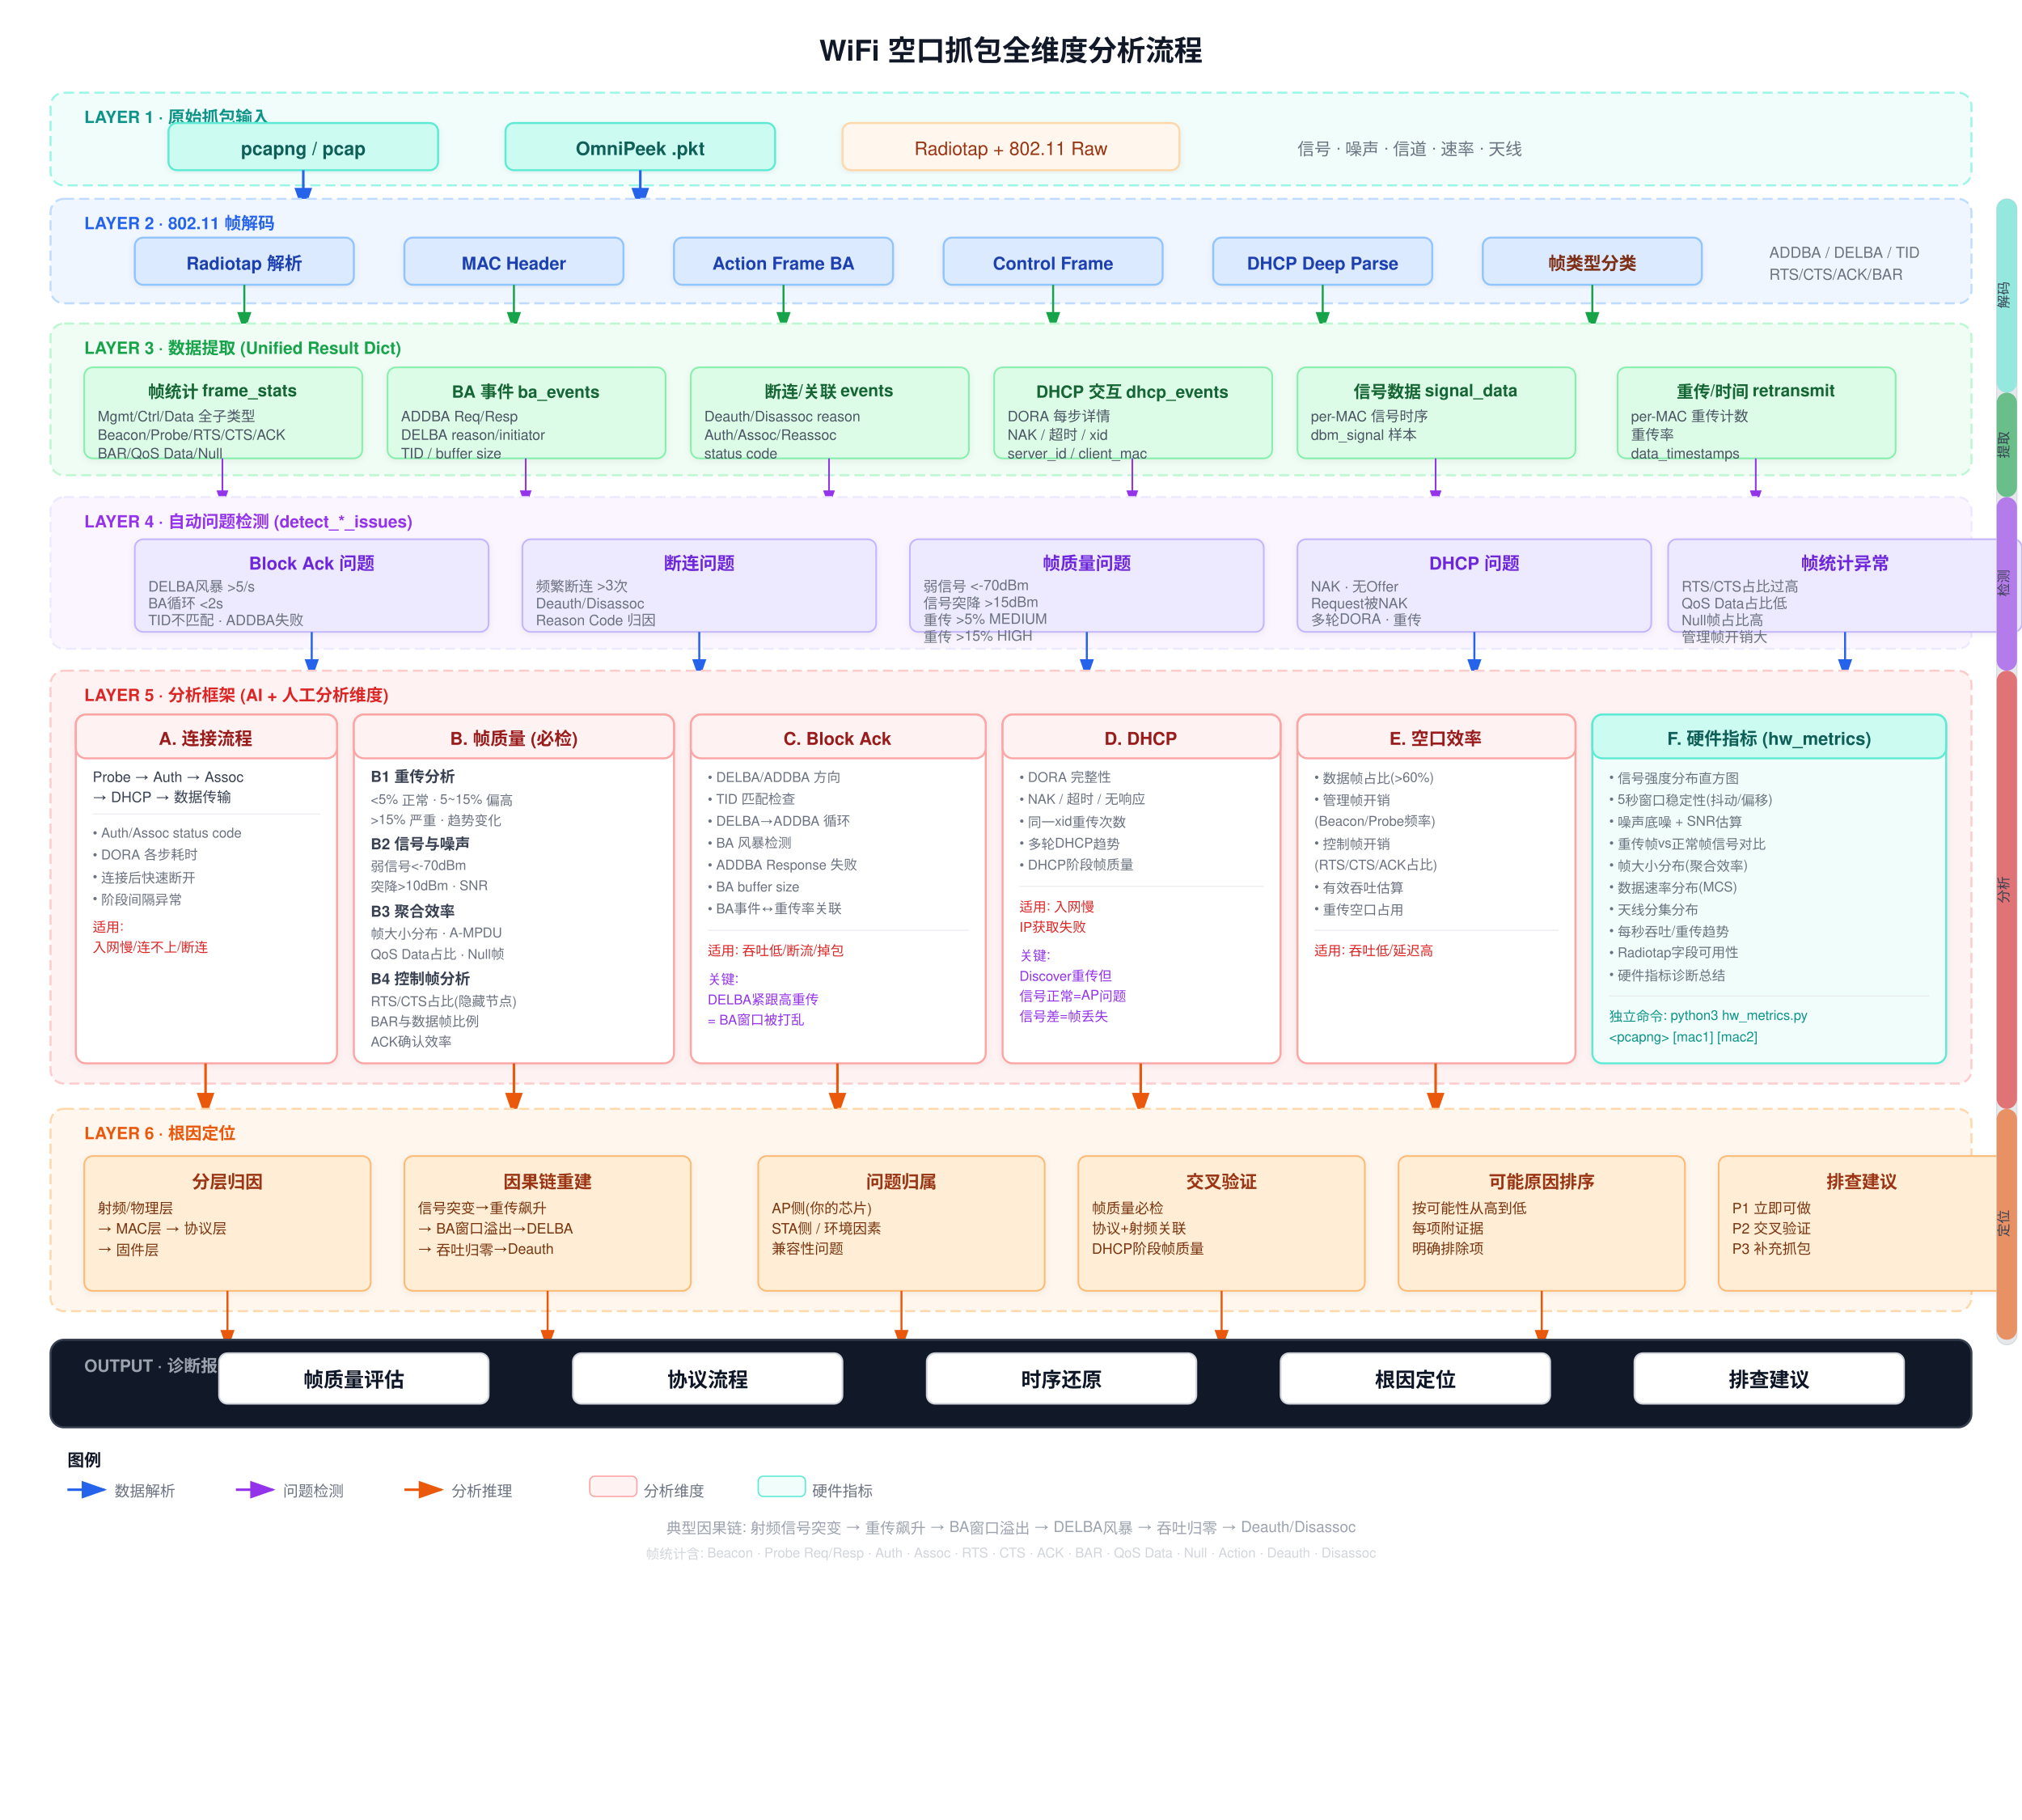
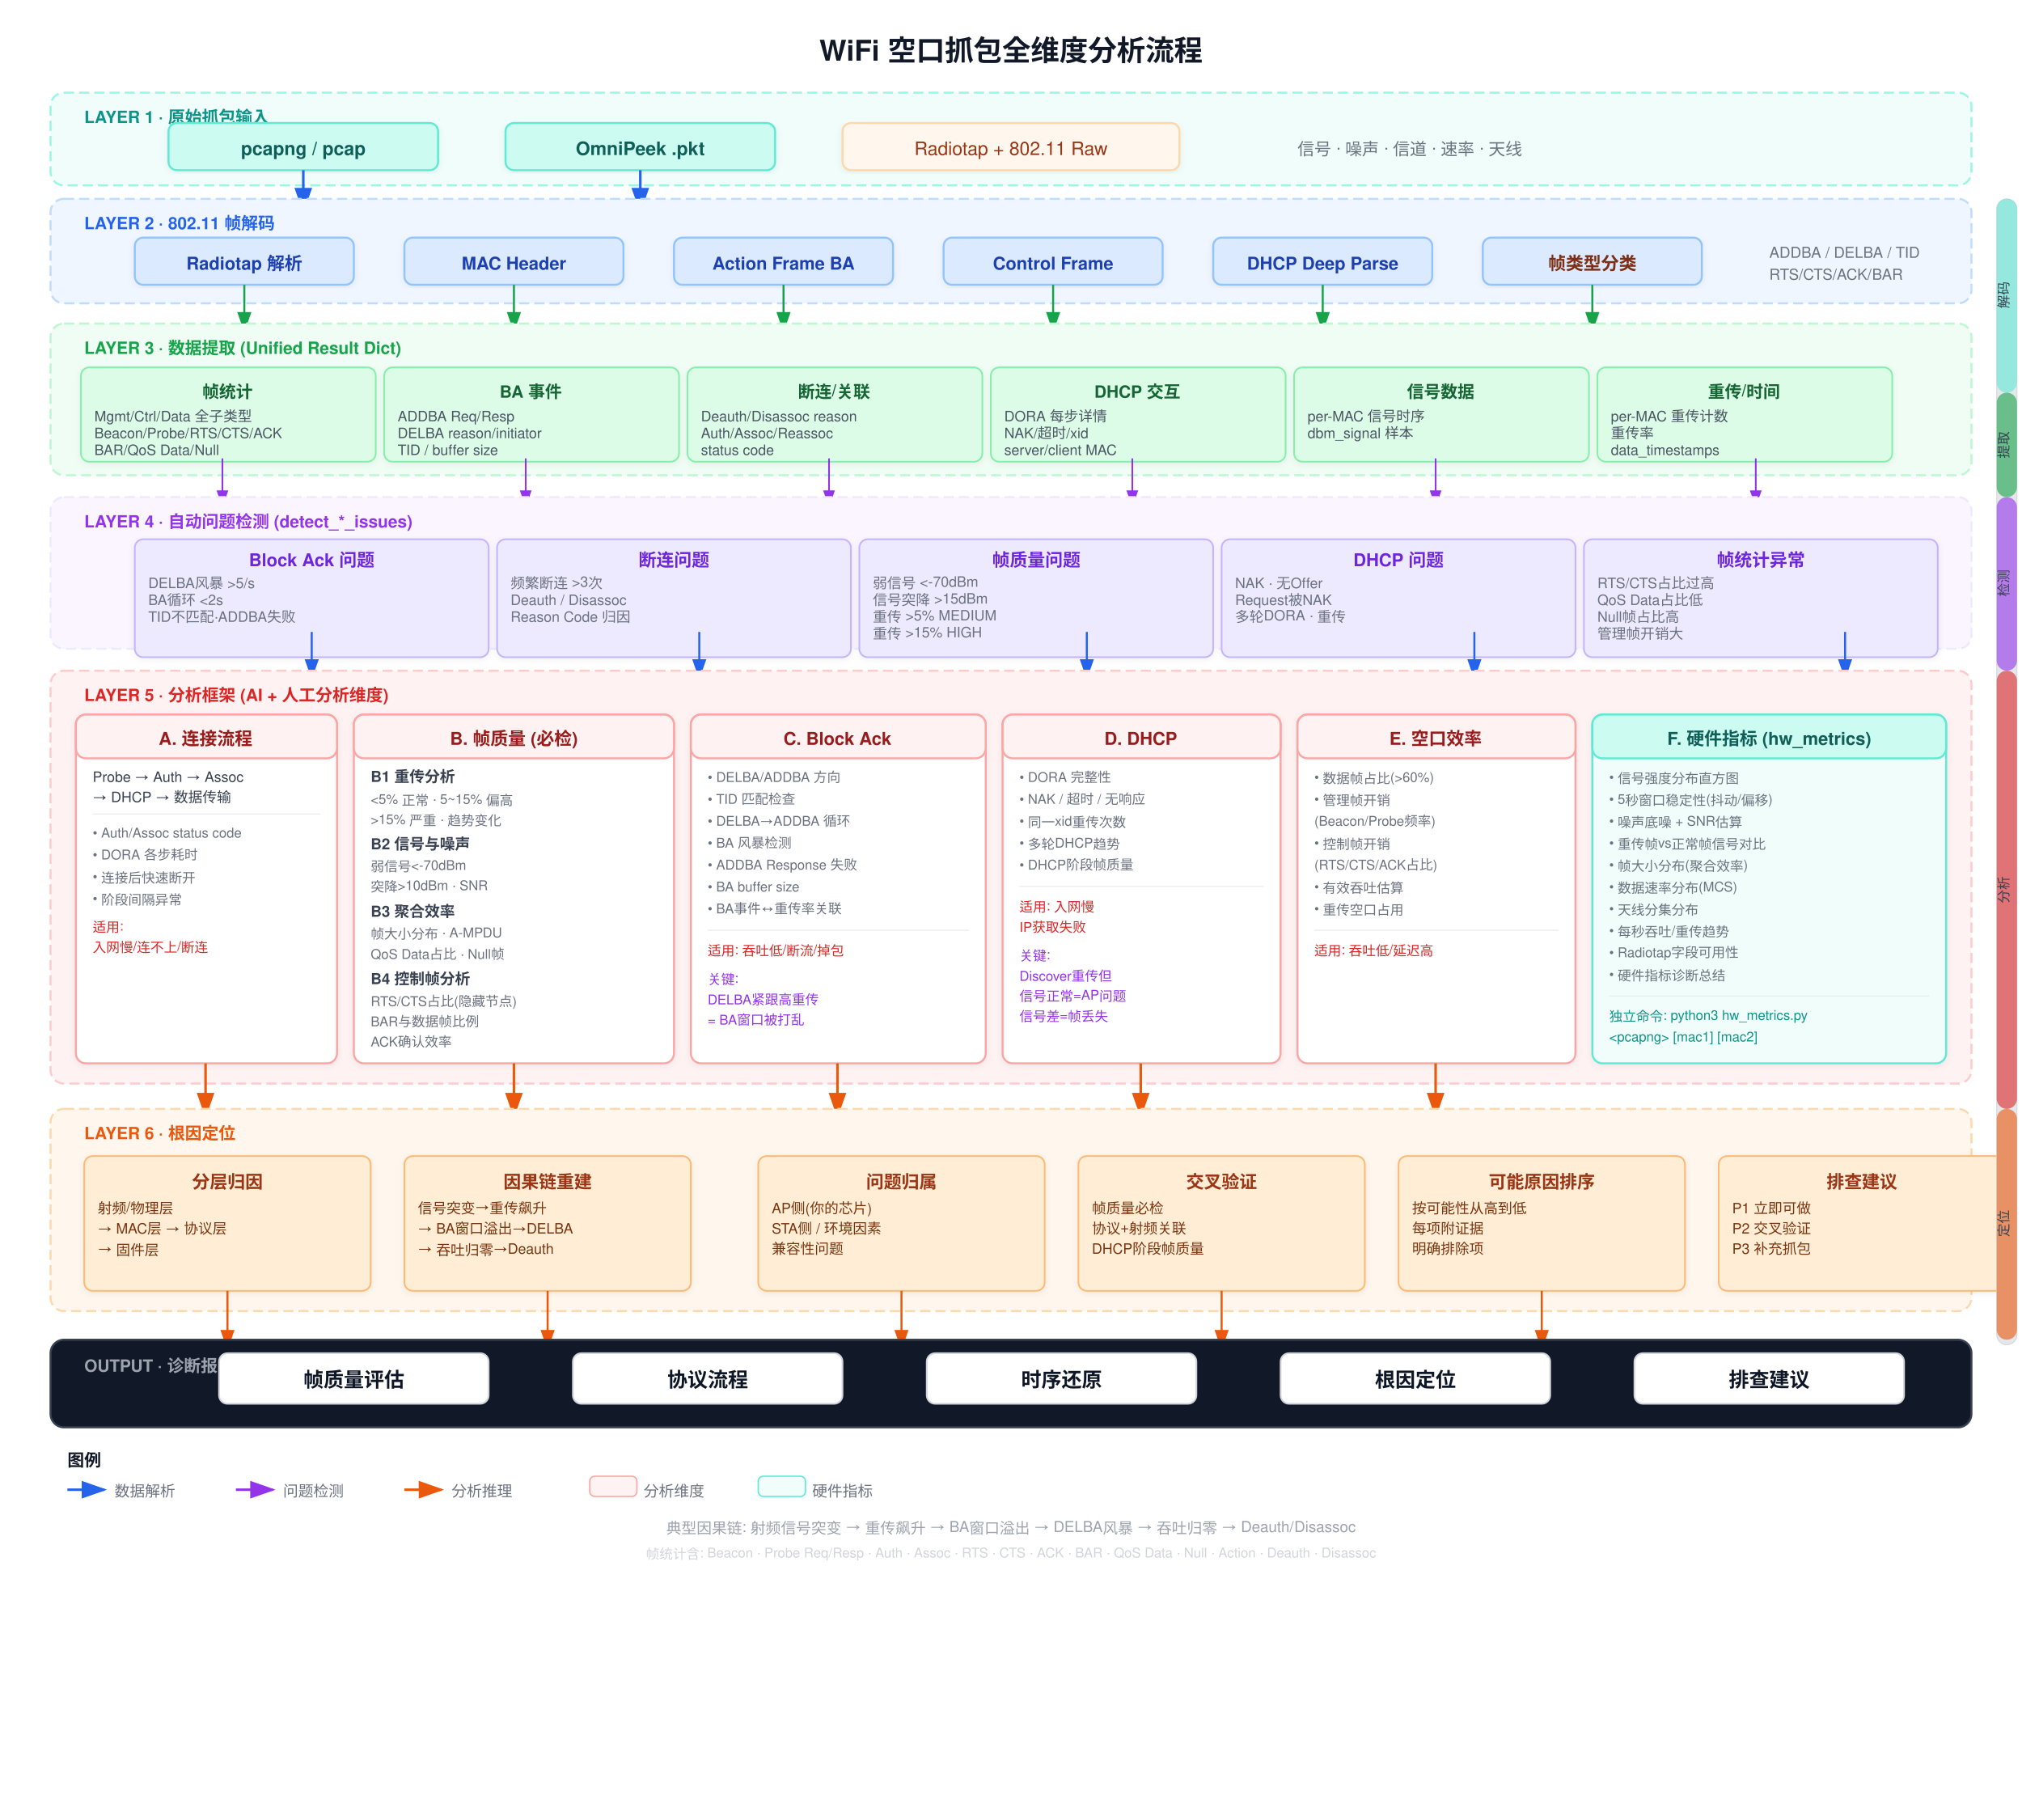
<svg xmlns="http://www.w3.org/2000/svg" viewBox="0 0 1200 1080" width="1200" height="1080">
  <style>
    text { font-family: "Helvetica Neue", Helvetica, Arial, "PingFang SC", "Microsoft YaHei", "Microsoft JhengHei", "SimHei", sans-serif; }
  </style>
  <defs>
    <marker id="ab" markerWidth="10" markerHeight="7" refX="9" refY="3.5" orient="auto">
      <polygon points="0 0, 10 3.5, 0 7" fill="#2563eb" />
    </marker>
    <marker id="ag" markerWidth="10" markerHeight="7" refX="9" refY="3.5" orient="auto">
      <polygon points="0 0, 10 3.5, 0 7" fill="#16a34a" />
    </marker>
    <marker id="ap" markerWidth="10" markerHeight="7" refX="9" refY="3.5" orient="auto">
      <polygon points="0 0, 10 3.5, 0 7" fill="#9333ea" />
    </marker>
    <marker id="ao" markerWidth="10" markerHeight="7" refX="9" refY="3.5" orient="auto">
      <polygon points="0 0, 10 3.5, 0 7" fill="#ea580c" />
    </marker>
    <marker id="ay" markerWidth="10" markerHeight="7" refX="9" refY="3.5" orient="auto">
      <polygon points="0 0, 10 3.5, 0 7" fill="#6b7280" />
    </marker>
    <filter id="sh" x="-4%" y="-4%" width="108%" height="112%">
      <feDropShadow dx="0" dy="1" stdDeviation="2" flood-color="#000" flood-opacity="0.06" />
    </filter>
  </defs>
  <rect width="1200" height="1080" fill="#ffffff" />
  <text x="600" y="36" text-anchor="middle" font-size="17" font-weight="600" fill="#111827">WiFi 空口抓包全维度分析流程</text>
  <rect x="30" y="55" width="1140" height="55" rx="8" fill="#f0fdfa" stroke="#99f6e4" stroke-width="1.2" stroke-dasharray="6,3" />
  <text x="50" y="73" font-size="10" fill="#0d9488" font-weight="600">LAYER 1 · 原始抓包输入</text>
  <g filter="url(#sh)">
    <rect x="100" y="73" width="160" height="28" rx="5" fill="#ccfbf1" stroke="#5eead4" stroke-width="1.2" />
    <text x="180" y="92" text-anchor="middle" font-size="11" font-weight="600" fill="#115e59">pcapng / pcap</text>
  </g>
  <g filter="url(#sh)">
    <rect x="300" y="73" width="160" height="28" rx="5" fill="#ccfbf1" stroke="#5eead4" stroke-width="1.2" />
    <text x="380" y="92" text-anchor="middle" font-size="11" font-weight="600" fill="#115e59">OmniPeek .pkt</text>
  </g>
  <g filter="url(#sh)">
    <rect x="500" y="73" width="200" height="28" rx="5" fill="#fff7ed" stroke="#fed7aa" stroke-width="1.2" />
    <text x="600" y="92" text-anchor="middle" font-size="11" fill="#9a3412">Radiotap + 802.11 Raw</text>
  </g>
  <text x="770" y="92" font-size="10" fill="#6b7280">信号 · 噪声 · 信道 · 速率 · 天线</text>
  <line x1="180" y1="101" x2="180" y2="125" stroke="#2563eb" stroke-width="1.5" marker-end="url(#ab)" />
  <line x1="380" y1="101" x2="380" y2="125" stroke="#2563eb" stroke-width="1.5" marker-end="url(#ab)" />
  <rect x="30" y="118" width="1140" height="62" rx="8" fill="#eff6ff" stroke="#bfdbfe" stroke-width="1.2" stroke-dasharray="6,3" />
  <text x="50" y="136" font-size="10" fill="#2563eb" font-weight="600">LAYER 2 · 802.11 帧解码</text>
  <g filter="url(#sh)">
    <rect x="80" y="141" width="130" height="28" rx="5" fill="#dbeafe" stroke="#93c5fd" stroke-width="1.2" />
    <text x="145" y="160" text-anchor="middle" font-size="10.5" font-weight="600" fill="#1e40af">Radiotap 解析</text>
  </g>
  <g filter="url(#sh)">
    <rect x="240" y="141" width="130" height="28" rx="5" fill="#dbeafe" stroke="#93c5fd" stroke-width="1.2" />
    <text x="305" y="160" text-anchor="middle" font-size="10.5" font-weight="600" fill="#1e40af">MAC Header</text>
  </g>
  <g filter="url(#sh)">
    <rect x="400" y="141" width="130" height="28" rx="5" fill="#dbeafe" stroke="#93c5fd" stroke-width="1.2" />
    <text x="465" y="160" text-anchor="middle" font-size="10.5" font-weight="600" fill="#1e40af">Action Frame BA</text>
  </g>
  <g filter="url(#sh)">
    <rect x="560" y="141" width="130" height="28" rx="5" fill="#dbeafe" stroke="#93c5fd" stroke-width="1.2" />
    <text x="625" y="160" text-anchor="middle" font-size="10.5" font-weight="600" fill="#1e40af">Control Frame</text>
  </g>
  <g filter="url(#sh)">
    <rect x="720" y="141" width="130" height="28" rx="5" fill="#dbeafe" stroke="#93c5fd" stroke-width="1.2" />
    <text x="785" y="160" text-anchor="middle" font-size="10.5" font-weight="600" fill="#1e40af">DHCP Deep Parse</text>
  </g>
  <g filter="url(#sh)">
    <rect x="880" y="141" width="130" height="28" rx="5" fill="#dbeafe" stroke="#93c5fd" stroke-width="1.2" />
    <text x="945" y="160" text-anchor="middle" font-size="10.5" font-weight="600" fill="#7c2d12">帧类型分类</text>
  </g>
  <text x="1050" y="153" font-size="9" fill="#6b7280">ADDBA / DELBA / TID</text>
  <text x="1050" y="166" font-size="9" fill="#6b7280">RTS/CTS/ACK/BAR</text>
  <path d="M 145 169 L 145 196" stroke="#16a34a" stroke-width="1.2" fill="none" marker-end="url(#ag)" />
  <path d="M 305 169 L 305 196" stroke="#16a34a" stroke-width="1.2" fill="none" marker-end="url(#ag)" />
  <path d="M 465 169 L 465 196" stroke="#16a34a" stroke-width="1.2" fill="none" marker-end="url(#ag)" />
  <path d="M 625 169 L 625 196" stroke="#16a34a" stroke-width="1.2" fill="none" marker-end="url(#ag)" />
  <path d="M 785 169 L 785 196" stroke="#16a34a" stroke-width="1.2" fill="none" marker-end="url(#ag)" />
  <path d="M 945 169 L 945 196" stroke="#16a34a" stroke-width="1.2" fill="none" marker-end="url(#ag)" />
  <rect x="30" y="192" width="1140" height="90" rx="8" fill="#f0fdf4" stroke="#bbf7d0" stroke-width="1.2" stroke-dasharray="6,3" />
  <text x="50" y="210" font-size="10" fill="#16a34a" font-weight="600">LAYER 3 · 数据提取 (Unified Result Dict)</text>
  <g filter="url(#sh)">
-     <rect x="50" y="218" width="165" height="54" rx="5" fill="#dcfce7" stroke="#86efac" stroke-width="1" />
-     <text x="132" y="236" text-anchor="middle" font-size="10" font-weight="600" fill="#166534">帧统计 frame_stats</text>
-     <text x="58" y="250" font-size="8.5" fill="#4b5563">Mgmt/Ctrl/Data 全子类型</text>
-     <text x="58" y="261" font-size="8.5" fill="#4b5563">Beacon/Probe/RTS/CTS/ACK</text>
-     <text x="58" y="272" font-size="8.5" fill="#4b5563">BAR/QoS Data/Null</text>
-   </g>
-   <g filter="url(#sh)">
-     <rect x="230" y="218" width="165" height="54" rx="5" fill="#dcfce7" stroke="#86efac" stroke-width="1" />
-     <text x="312" y="236" text-anchor="middle" font-size="10" font-weight="600" fill="#166534">BA 事件 ba_events</text>
-     <text x="238" y="250" font-size="8.5" fill="#4b5563">ADDBA Req/Resp</text>
-     <text x="238" y="261" font-size="8.5" fill="#4b5563">DELBA reason/initiator</text>
-     <text x="238" y="272" font-size="8.5" fill="#4b5563">TID / buffer size</text>
-   </g>
-   <g filter="url(#sh)">
-     <rect x="410" y="218" width="165" height="54" rx="5" fill="#dcfce7" stroke="#86efac" stroke-width="1" />
-     <text x="492" y="236" text-anchor="middle" font-size="10" font-weight="600" fill="#166534">断连/关联 events</text>
-     <text x="418" y="250" font-size="8.5" fill="#4b5563">Deauth/Disassoc reason</text>
-     <text x="418" y="261" font-size="8.5" fill="#4b5563">Auth/Assoc/Reassoc</text>
-     <text x="418" y="272" font-size="8.5" fill="#4b5563">status code</text>
-   </g>
-   <g filter="url(#sh)">
-     <rect x="590" y="218" width="165" height="54" rx="5" fill="#dcfce7" stroke="#86efac" stroke-width="1" />
-     <text x="672" y="236" text-anchor="middle" font-size="10" font-weight="600" fill="#166534">DHCP 交互 dhcp_events</text>
-     <text x="598" y="250" font-size="8.5" fill="#4b5563">DORA 每步详情</text>
-     <text x="598" y="261" font-size="8.5" fill="#4b5563">NAK / 超时 / xid</text>
-     <text x="598" y="272" font-size="8.5" fill="#4b5563">server_id / client_mac</text>
-   </g>
-   <g filter="url(#sh)">
-     <rect x="770" y="218" width="165" height="54" rx="5" fill="#dcfce7" stroke="#86efac" stroke-width="1" />
-     <text x="852" y="236" text-anchor="middle" font-size="10" font-weight="600" fill="#166534">信号数据 signal_data</text>
-     <text x="778" y="250" font-size="8.5" fill="#4b5563">per-MAC 信号时序</text>
-     <text x="778" y="261" font-size="8.5" fill="#4b5563">dbm_signal 样本</text>
-   </g>
-   <g filter="url(#sh)">
-     <rect x="960" y="218" width="165" height="54" rx="5" fill="#dcfce7" stroke="#86efac" stroke-width="1" />
-     <text x="1042" y="236" text-anchor="middle" font-size="10" font-weight="600" fill="#166534">重传/时间 retransmit</text>
-     <text x="968" y="250" font-size="8.5" fill="#4b5563">per-MAC 重传计数</text>
-     <text x="968" y="261" font-size="8.5" fill="#4b5563">重传率</text>
-     <text x="968" y="272" font-size="8.5" fill="#4b5563">data_timestamps</text>
+     <rect x="48" y="218" width="175" height="56" rx="5" fill="#dcfce7" stroke="#86efac" stroke-width="1" />
+     <text x="135" y="236" text-anchor="middle" font-size="10" font-weight="600" fill="#166534">帧统计</text>
+     <text x="56" y="250" font-size="8.5" fill="#4b5563">Mgmt/Ctrl/Data 全子类型</text>
+     <text x="56" y="260" font-size="8.5" fill="#4b5563">Beacon/Probe/RTS/CTS/ACK</text>
+     <text x="56" y="270" font-size="8.5" fill="#4b5563">BAR/QoS Data/Null</text>
+   </g>
+   <g filter="url(#sh)">
+     <rect x="228" y="218" width="175" height="56" rx="5" fill="#dcfce7" stroke="#86efac" stroke-width="1" />
+     <text x="315" y="236" text-anchor="middle" font-size="10" font-weight="600" fill="#166534">BA 事件</text>
+     <text x="236" y="250" font-size="8.5" fill="#4b5563">ADDBA Req/Resp</text>
+     <text x="236" y="260" font-size="8.5" fill="#4b5563">DELBA reason/initiator</text>
+     <text x="236" y="270" font-size="8.5" fill="#4b5563">TID / buffer size</text>
+   </g>
+   <g filter="url(#sh)">
+     <rect x="408" y="218" width="175" height="56" rx="5" fill="#dcfce7" stroke="#86efac" stroke-width="1" />
+     <text x="495" y="236" text-anchor="middle" font-size="10" font-weight="600" fill="#166534">断连/关联</text>
+     <text x="416" y="250" font-size="8.5" fill="#4b5563">Deauth/Disassoc reason</text>
+     <text x="416" y="260" font-size="8.5" fill="#4b5563">Auth/Assoc/Reassoc</text>
+     <text x="416" y="270" font-size="8.5" fill="#4b5563">status code</text>
+   </g>
+   <g filter="url(#sh)">
+     <rect x="588" y="218" width="175" height="56" rx="5" fill="#dcfce7" stroke="#86efac" stroke-width="1" />
+     <text x="675" y="236" text-anchor="middle" font-size="10" font-weight="600" fill="#166534">DHCP 交互</text>
+     <text x="596" y="250" font-size="8.5" fill="#4b5563">DORA 每步详情</text>
+     <text x="596" y="260" font-size="8.5" fill="#4b5563">NAK/超时/xid</text>
+     <text x="596" y="270" font-size="8.5" fill="#4b5563">server/client MAC</text>
+   </g>
+   <g filter="url(#sh)">
+     <rect x="768" y="218" width="175" height="56" rx="5" fill="#dcfce7" stroke="#86efac" stroke-width="1" />
+     <text x="855" y="236" text-anchor="middle" font-size="10" font-weight="600" fill="#166534">信号数据</text>
+     <text x="776" y="250" font-size="8.5" fill="#4b5563">per-MAC 信号时序</text>
+     <text x="776" y="260" font-size="8.5" fill="#4b5563">dbm_signal 样本</text>
+   </g>
+   <g filter="url(#sh)">
+     <rect x="948" y="218" width="175" height="56" rx="5" fill="#dcfce7" stroke="#86efac" stroke-width="1" />
+     <text x="1035" y="236" text-anchor="middle" font-size="10" font-weight="600" fill="#166534">重传/时间</text>
+     <text x="956" y="250" font-size="8.5" fill="#4b5563">per-MAC 重传计数</text>
+     <text x="956" y="260" font-size="8.5" fill="#4b5563">重传率</text>
+     <text x="956" y="270" font-size="8.5" fill="#4b5563">data_timestamps</text>
  </g>
  <path d="M 132 272 L 132 300" stroke="#9333ea" stroke-width="1" fill="none" marker-end="url(#ap)" />
  <path d="M 312 272 L 312 300" stroke="#9333ea" stroke-width="1" fill="none" marker-end="url(#ap)" />
  <path d="M 492 272 L 492 300" stroke="#9333ea" stroke-width="1" fill="none" marker-end="url(#ap)" />
  <path d="M 672 272 L 672 300" stroke="#9333ea" stroke-width="1" fill="none" marker-end="url(#ap)" />
  <path d="M 852 272 L 852 300" stroke="#9333ea" stroke-width="1" fill="none" marker-end="url(#ap)" />
  <path d="M 1042 272 L 1042 300" stroke="#9333ea" stroke-width="1" fill="none" marker-end="url(#ap)" />
  <rect x="30" y="295" width="1140" height="90" rx="8" fill="#faf5ff" stroke="#ede9fe" stroke-width="1.2" stroke-dasharray="6,3" />
  <text x="50" y="313" font-size="10" fill="#9333ea" font-weight="600">LAYER 4 · 自动问题检测 (detect_*_issues)</text>
  <g filter="url(#sh)">
-     <rect x="80" y="320" width="210" height="55" rx="5" fill="#ede9fe" stroke="#c4b5fd" stroke-width="1" />
-     <text x="185" y="338" text-anchor="middle" font-size="10.5" font-weight="600" fill="#6d28d9">Block Ack 问题</text>
-     <text x="88" y="351" font-size="8.5" fill="#6b7280">DELBA风暴 &gt;5/s</text>
-     <text x="88" y="361" font-size="8.5" fill="#6b7280">BA循环 &lt;2s</text>
-     <text x="88" y="371" font-size="8.5" fill="#6b7280">TID不匹配 · ADDBA失败</text>
-   </g>
-   <g filter="url(#sh)">
-     <rect x="310" y="320" width="210" height="55" rx="5" fill="#ede9fe" stroke="#c4b5fd" stroke-width="1" />
-     <text x="415" y="338" text-anchor="middle" font-size="10.5" font-weight="600" fill="#6d28d9">断连问题</text>
-     <text x="318" y="351" font-size="8.5" fill="#6b7280">频繁断连 &gt;3次</text>
-     <text x="318" y="361" font-size="8.5" fill="#6b7280">Deauth/Disassoc</text>
-     <text x="318" y="371" font-size="8.5" fill="#6b7280">Reason Code 归因</text>
-   </g>
-   <g filter="url(#sh)">
-     <rect x="540" y="320" width="210" height="55" rx="5" fill="#ede9fe" stroke="#c4b5fd" stroke-width="1" />
-     <text x="645" y="338" text-anchor="middle" font-size="10.5" font-weight="600" fill="#6d28d9">帧质量问题</text>
-     <text x="548" y="351" font-size="8.5" fill="#6b7280">弱信号 &lt;-70dBm</text>
-     <text x="548" y="361" font-size="8.5" fill="#6b7280">信号突降 &gt;15dBm</text>
-     <text x="548" y="371" font-size="8.5" fill="#6b7280">重传 &gt;5% MEDIUM</text>
-     <text x="548" y="381" font-size="8.5" fill="#6b7280">重传 &gt;15% HIGH</text>
-   </g>
-   <g filter="url(#sh)">
-     <rect x="770" y="320" width="210" height="55" rx="5" fill="#ede9fe" stroke="#c4b5fd" stroke-width="1" />
-     <text x="875" y="338" text-anchor="middle" font-size="10.5" font-weight="600" fill="#6d28d9">DHCP 问题</text>
-     <text x="778" y="351" font-size="8.5" fill="#6b7280">NAK · 无Offer</text>
-     <text x="778" y="361" font-size="8.5" fill="#6b7280">Request被NAK</text>
-     <text x="778" y="371" font-size="8.5" fill="#6b7280">多轮DORA · 重传</text>
-   </g>
-   <g filter="url(#sh)">
-     <rect x="990" y="320" width="210" height="55" rx="5" fill="#ede9fe" stroke="#c4b5fd" stroke-width="1" />
-     <text x="1095" y="338" text-anchor="middle" font-size="10.5" font-weight="600" fill="#6d28d9">帧统计异常</text>
-     <text x="998" y="351" font-size="8.5" fill="#6b7280">RTS/CTS占比过高</text>
-     <text x="998" y="361" font-size="8.5" fill="#6b7280">QoS Data占比低</text>
-     <text x="998" y="371" font-size="8.5" fill="#6b7280">Null帧占比高</text>
-     <text x="998" y="381" font-size="8.5" fill="#6b7280">管理帧开销大</text>
+     <rect x="80" y="320" width="210" height="70" rx="5" fill="#ede9fe" stroke="#c4b5fd" stroke-width="1" />
+     <text x="185" y="336" text-anchor="middle" font-size="10.5" font-weight="600" fill="#6d28d9">Block Ack 问题</text>
+     <text x="88" y="349" font-size="8.5" fill="#6b7280">DELBA风暴 &gt;5/s</text>
+     <text x="88" y="359" font-size="8.5" fill="#6b7280">BA循环 &lt;2s</text>
+     <text x="88" y="369" font-size="8.5" fill="#6b7280">TID不匹配·ADDBA失败</text>
+   </g>
+   <g filter="url(#sh)">
+     <rect x="295" y="320" width="210" height="70" rx="5" fill="#ede9fe" stroke="#c4b5fd" stroke-width="1" />
+     <text x="400" y="336" text-anchor="middle" font-size="10.5" font-weight="600" fill="#6d28d9">断连问题</text>
+     <text x="303" y="349" font-size="8.5" fill="#6b7280">频繁断连 &gt;3次</text>
+     <text x="303" y="359" font-size="8.5" fill="#6b7280">Deauth / Disassoc</text>
+     <text x="303" y="369" font-size="8.5" fill="#6b7280">Reason Code 归因</text>
+   </g>
+   <g filter="url(#sh)">
+     <rect x="510" y="320" width="210" height="70" rx="5" fill="#ede9fe" stroke="#c4b5fd" stroke-width="1" />
+     <text x="615" y="336" text-anchor="middle" font-size="10.5" font-weight="600" fill="#6d28d9">帧质量问题</text>
+     <text x="518" y="349" font-size="8.5" fill="#6b7280">弱信号 &lt;-70dBm</text>
+     <text x="518" y="359" font-size="8.5" fill="#6b7280">信号突降 &gt;15dBm</text>
+     <text x="518" y="369" font-size="8.5" fill="#6b7280">重传 &gt;5% MEDIUM</text>
+     <text x="518" y="379" font-size="8.5" fill="#6b7280">重传 &gt;15% HIGH</text>
+   </g>
+   <g filter="url(#sh)">
+     <rect x="725" y="320" width="210" height="70" rx="5" fill="#ede9fe" stroke="#c4b5fd" stroke-width="1" />
+     <text x="830" y="336" text-anchor="middle" font-size="10.5" font-weight="600" fill="#6d28d9">DHCP 问题</text>
+     <text x="733" y="349" font-size="8.5" fill="#6b7280">NAK · 无Offer</text>
+     <text x="733" y="359" font-size="8.5" fill="#6b7280">Request被NAK</text>
+     <text x="733" y="369" font-size="8.5" fill="#6b7280">多轮DORA · 重传</text>
+   </g>
+   <g filter="url(#sh)">
+     <rect x="940" y="320" width="210" height="70" rx="5" fill="#ede9fe" stroke="#c4b5fd" stroke-width="1" />
+     <text x="1045" y="336" text-anchor="middle" font-size="10.5" font-weight="600" fill="#6d28d9">帧统计异常</text>
+     <text x="948" y="349" font-size="8.5" fill="#6b7280">RTS/CTS占比过高</text>
+     <text x="948" y="359" font-size="8.5" fill="#6b7280">QoS Data占比低</text>
+     <text x="948" y="369" font-size="8.5" fill="#6b7280">Null帧占比高</text>
+     <text x="948" y="379" font-size="8.5" fill="#6b7280">管理帧开销大</text>
  </g>
  <path d="M 185 375 L 185 402" stroke="#2563eb" stroke-width="1.2" fill="none" marker-end="url(#ab)" />
  <path d="M 415 375 L 415 402" stroke="#2563eb" stroke-width="1.2" fill="none" marker-end="url(#ab)" />
  <path d="M 645 375 L 645 402" stroke="#2563eb" stroke-width="1.2" fill="none" marker-end="url(#ab)" />
  <path d="M 875 375 L 875 402" stroke="#2563eb" stroke-width="1.2" fill="none" marker-end="url(#ab)" />
  <path d="M 1095 375 L 1095 402" stroke="#2563eb" stroke-width="1.2" fill="none" marker-end="url(#ab)" />
  <rect x="30" y="398" width="1140" height="245" rx="8" fill="#fef2f2" stroke="#fecaca" stroke-width="1.2" stroke-dasharray="6,3" />
  <text x="50" y="416" font-size="10" fill="#dc2626" font-weight="600">LAYER 5 · 分析框架 (AI + 人工分析维度)</text>
  <g filter="url(#sh)">
    <rect x="45" y="424" width="155" height="207" rx="6" fill="#ffffff" stroke="#fca5a5" stroke-width="1.2" />
    <rect x="45" y="424" width="155" height="26" rx="6" fill="#fef2f2" stroke="#fca5a5" stroke-width="1.2" />
    <text x="122" y="442" text-anchor="middle" font-size="10.5" font-weight="600" fill="#991b1b">A. 连接流程</text>
    <text x="55" y="464" font-size="8.5" fill="#374151">Probe → Auth → Assoc</text>
    <text x="55" y="476" font-size="8.5" fill="#374151">→ DHCP → 数据传输</text>
    <line x1="55" y1="483" x2="190" y2="483" stroke="#e5e7eb" stroke-width="0.5" />
    <text x="55" y="497" font-size="8" fill="#6b7280">• Auth/Assoc status code</text>
    <text x="55" y="510" font-size="8" fill="#6b7280">• DORA 各步耗时</text>
    <text x="55" y="523" font-size="8" fill="#6b7280">• 连接后快速断开</text>
    <text x="55" y="536" font-size="8" fill="#6b7280">• 阶段间隔异常</text>
    <text x="55" y="553" font-size="8" fill="#dc2626">适用:</text>
    <text x="55" y="565" font-size="8" fill="#dc2626">入网慢/连不上/断连</text>
  </g>
  <g filter="url(#sh)">
    <rect x="210" y="424" width="190" height="207" rx="6" fill="#ffffff" stroke="#fca5a5" stroke-width="1.2" />
    <rect x="210" y="424" width="190" height="26" rx="6" fill="#fef2f2" stroke="#fca5a5" stroke-width="1.2" />
    <text x="305" y="442" text-anchor="middle" font-size="10.5" font-weight="600" fill="#991b1b">B. 帧质量 (必检)</text>
    <text x="220" y="464" font-size="9" font-weight="600" fill="#374151">B1 重传分析</text>
    <text x="220" y="477" font-size="8" fill="#6b7280">&lt;5% 正常 · 5~15% 偏高</text>
    <text x="220" y="489" font-size="8" fill="#6b7280">&gt;15% 严重 · 趋势变化</text>
    <text x="220" y="504" font-size="9" font-weight="600" fill="#374151">B2 信号与噪声</text>
    <text x="220" y="517" font-size="8" fill="#6b7280">弱信号&lt;-70dBm</text>
    <text x="220" y="529" font-size="8" fill="#6b7280">突降&gt;10dBm · SNR</text>
    <text x="220" y="544" font-size="9" font-weight="600" fill="#374151">B3 聚合效率</text>
    <text x="220" y="557" font-size="8" fill="#6b7280">帧大小分布 · A-MPDU</text>
    <text x="220" y="569" font-size="8" fill="#6b7280">QoS Data占比 · Null帧</text>
    <text x="220" y="584" font-size="9" font-weight="600" fill="#374151">B4 控制帧分析</text>
    <text x="220" y="597" font-size="8" fill="#6b7280">RTS/CTS占比(隐藏节点)</text>
    <text x="220" y="609" font-size="8" fill="#6b7280">BAR与数据帧比例</text>
    <text x="220" y="621" font-size="8" fill="#6b7280">ACK确认效率</text>
  </g>
  <g filter="url(#sh)">
    <rect x="410" y="424" width="175" height="207" rx="6" fill="#ffffff" stroke="#fca5a5" stroke-width="1.2" />
    <rect x="410" y="424" width="175" height="26" rx="6" fill="#fef2f2" stroke="#fca5a5" stroke-width="1.2" />
    <text x="497" y="442" text-anchor="middle" font-size="10.5" font-weight="600" fill="#991b1b">C. Block Ack</text>
    <text x="420" y="464" font-size="8" fill="#6b7280">• DELBA/ADDBA 方向</text>
    <text x="420" y="477" font-size="8" fill="#6b7280">• TID 匹配检查</text>
    <text x="420" y="490" font-size="8" fill="#6b7280">• DELBA→ADDBA 循环</text>
    <text x="420" y="503" font-size="8" fill="#6b7280">• BA 风暴检测</text>
    <text x="420" y="516" font-size="8" fill="#6b7280">• ADDBA Response 失败</text>
    <text x="420" y="529" font-size="8" fill="#6b7280">• BA buffer size</text>
    <text x="420" y="542" font-size="8" fill="#6b7280">• BA事件↔重传率关联</text>
    <line x1="420" y1="552" x2="575" y2="552" stroke="#e5e7eb" stroke-width="0.5" />
    <text x="420" y="567" font-size="8" fill="#dc2626">适用: 吞吐低/断流/掉包</text>
    <text x="420" y="584" font-size="8" fill="#9333ea">关键:</text>
    <text x="420" y="596" font-size="8" fill="#9333ea">DELBA紧跟高重传</text>
    <text x="420" y="608" font-size="8" fill="#9333ea">= BA窗口被打乱</text>
  </g>
  <g filter="url(#sh)">
    <rect x="595" y="424" width="165" height="207" rx="6" fill="#ffffff" stroke="#fca5a5" stroke-width="1.2" />
    <rect x="595" y="424" width="165" height="26" rx="6" fill="#fef2f2" stroke="#fca5a5" stroke-width="1.2" />
    <text x="677" y="442" text-anchor="middle" font-size="10.5" font-weight="600" fill="#991b1b">D. DHCP</text>
    <text x="605" y="464" font-size="8" fill="#6b7280">• DORA 完整性</text>
    <text x="605" y="477" font-size="8" fill="#6b7280">• NAK / 超时 / 无响应</text>
    <text x="605" y="490" font-size="8" fill="#6b7280">• 同一xid重传次数</text>
    <text x="605" y="503" font-size="8" fill="#6b7280">• 多轮DHCP趋势</text>
    <text x="605" y="516" font-size="8" fill="#6b7280">• DHCP阶段帧质量</text>
    <line x1="605" y1="526" x2="750" y2="526" stroke="#e5e7eb" stroke-width="0.5" />
    <text x="605" y="541" font-size="8" fill="#dc2626">适用: 入网慢</text>
    <text x="605" y="553" font-size="8" fill="#dc2626">IP获取失败</text>
    <text x="605" y="570" font-size="8" fill="#9333ea">关键:</text>
    <text x="605" y="582" font-size="8" fill="#9333ea">Discover重传但</text>
    <text x="605" y="594" font-size="8" fill="#9333ea">信号正常=AP问题</text>
    <text x="605" y="606" font-size="8" fill="#9333ea">信号差=帧丢失</text>
  </g>
  <g filter="url(#sh)">
    <rect x="770" y="424" width="165" height="207" rx="6" fill="#ffffff" stroke="#fca5a5" stroke-width="1.2" />
    <rect x="770" y="424" width="165" height="26" rx="6" fill="#fef2f2" stroke="#fca5a5" stroke-width="1.2" />
    <text x="852" y="442" text-anchor="middle" font-size="10.5" font-weight="600" fill="#991b1b">E. 空口效率</text>
    <text x="780" y="464" font-size="8" fill="#6b7280">• 数据帧占比(&gt;60%)</text>
    <text x="780" y="477" font-size="8" fill="#6b7280">• 管理帧开销</text>
    <text x="780" y="490" font-size="8" fill="#6b7280">  (Beacon/Probe频率)</text>
    <text x="780" y="503" font-size="8" fill="#6b7280">• 控制帧开销</text>
    <text x="780" y="516" font-size="8" fill="#6b7280">  (RTS/CTS/ACK占比)</text>
    <text x="780" y="529" font-size="8" fill="#6b7280">• 有效吞吐估算</text>
    <text x="780" y="542" font-size="8" fill="#6b7280">• 重传空口占用</text>
    <line x1="780" y1="552" x2="925" y2="552" stroke="#e5e7eb" stroke-width="0.5" />
    <text x="780" y="567" font-size="8" fill="#dc2626">适用: 吞吐低/延迟高</text>
  </g>
  <g filter="url(#sh)">
    <rect x="945" y="424" width="210" height="207" rx="6" fill="#f0fdfa" stroke="#5eead4" stroke-width="1.2" />
    <rect x="945" y="424" width="210" height="26" rx="6" fill="#ccfbf1" stroke="#5eead4" stroke-width="1.2" />
    <text x="1050" y="442" text-anchor="middle" font-size="10.5" font-weight="600" fill="#115e59">F. 硬件指标 (hw_metrics)</text>
    <text x="955" y="464" font-size="8" fill="#6b7280">• 信号强度分布直方图</text>
    <text x="955" y="477" font-size="8" fill="#6b7280">• 5秒窗口稳定性(抖动/偏移)</text>
    <text x="955" y="490" font-size="8" fill="#6b7280">• 噪声底噪 + SNR估算</text>
    <text x="955" y="503" font-size="8" fill="#6b7280">• 重传帧vs正常帧信号对比</text>
    <text x="955" y="516" font-size="8" fill="#6b7280">• 帧大小分布(聚合效率)</text>
    <text x="955" y="529" font-size="8" fill="#6b7280">• 数据速率分布(MCS)</text>
    <text x="955" y="542" font-size="8" fill="#6b7280">• 天线分集分布</text>
    <text x="955" y="555" font-size="8" fill="#6b7280">• 每秒吞吐/重传趋势</text>
    <text x="955" y="568" font-size="8" fill="#6b7280">• Radiotap字段可用性</text>
    <text x="955" y="581" font-size="8" fill="#6b7280">• 硬件指标诊断总结</text>
    <line x1="955" y1="591" x2="1145" y2="591" stroke="#e5e7eb" stroke-width="0.5" />
    <text x="955" y="606" font-size="8" fill="#0d9488">独立命令: python3 hw_metrics.py</text>
    <text x="955" y="618" font-size="8" fill="#0d9488">&lt;pcapng&gt; [mac1] [mac2]</text>
  </g>
  <path d="M 122 631 L 122 662" stroke="#ea580c" stroke-width="1.5" fill="none" marker-end="url(#ao)" />
  <path d="M 305 631 L 305 662" stroke="#ea580c" stroke-width="1.5" fill="none" marker-end="url(#ao)" />
  <path d="M 497 631 L 497 662" stroke="#ea580c" stroke-width="1.5" fill="none" marker-end="url(#ao)" />
  <path d="M 677 631 L 677 662" stroke="#ea580c" stroke-width="1.5" fill="none" marker-end="url(#ao)" />
  <path d="M 852 631 L 852 662" stroke="#ea580c" stroke-width="1.5" fill="none" marker-end="url(#ao)" />
  <rect x="30" y="658" width="1140" height="120" rx="8" fill="#fff7ed" stroke="#fed7aa" stroke-width="1.2" stroke-dasharray="6,3" />
  <text x="50" y="676" font-size="10" fill="#ea580c" font-weight="600">LAYER 6 · 根因定位</text>
  <g filter="url(#sh)">
    <rect x="50" y="686" width="170" height="80" rx="5" fill="#ffedd5" stroke="#fdba74" stroke-width="1" />
    <text x="135" y="705" text-anchor="middle" font-size="10.5" font-weight="600" fill="#9a3412">分层归因</text>
    <text x="58" y="720" font-size="8.5" fill="#78350f">射频/物理层</text>
    <text x="58" y="732" font-size="8.5" fill="#78350f">→ MAC层 → 协议层</text>
    <text x="58" y="744" font-size="8.5" fill="#78350f">→ 固件层</text>
  </g>
  <g filter="url(#sh)">
    <rect x="240" y="686" width="170" height="80" rx="5" fill="#ffedd5" stroke="#fdba74" stroke-width="1" />
    <text x="325" y="705" text-anchor="middle" font-size="10.5" font-weight="600" fill="#9a3412">因果链重建</text>
    <text x="248" y="720" font-size="8.5" fill="#78350f">信号突变→重传飙升</text>
    <text x="248" y="732" font-size="8.5" fill="#78350f">→ BA窗口溢出→DELBA</text>
    <text x="248" y="744" font-size="8.5" fill="#78350f">→ 吞吐归零→Deauth</text>
  </g>
  <g filter="url(#sh)">
    <rect x="450" y="686" width="170" height="80" rx="5" fill="#ffedd5" stroke="#fdba74" stroke-width="1" />
    <text x="535" y="705" text-anchor="middle" font-size="10.5" font-weight="600" fill="#9a3412">问题归属</text>
    <text x="458" y="720" font-size="8.5" fill="#78350f">AP侧(你的芯片)</text>
    <text x="458" y="732" font-size="8.5" fill="#78350f">STA侧 / 环境因素</text>
    <text x="458" y="744" font-size="8.5" fill="#78350f">兼容性问题</text>
  </g>
  <g filter="url(#sh)">
    <rect x="640" y="686" width="170" height="80" rx="5" fill="#ffedd5" stroke="#fdba74" stroke-width="1" />
    <text x="725" y="705" text-anchor="middle" font-size="10.5" font-weight="600" fill="#9a3412">交叉验证</text>
    <text x="648" y="720" font-size="8.5" fill="#78350f">帧质量必检</text>
    <text x="648" y="732" font-size="8.5" fill="#78350f">协议+射频关联</text>
    <text x="648" y="744" font-size="8.5" fill="#78350f">DHCP阶段帧质量</text>
  </g>
  <g filter="url(#sh)">
    <rect x="830" y="686" width="170" height="80" rx="5" fill="#ffedd5" stroke="#fdba74" stroke-width="1" />
    <text x="915" y="705" text-anchor="middle" font-size="10.5" font-weight="600" fill="#9a3412">可能原因排序</text>
    <text x="838" y="720" font-size="8.5" fill="#78350f">按可能性从高到低</text>
    <text x="838" y="732" font-size="8.5" fill="#78350f">每项附证据</text>
    <text x="838" y="744" font-size="8.5" fill="#78350f">明确排除项</text>
  </g>
  <g filter="url(#sh)">
    <rect x="1020" y="686" width="170" height="80" rx="5" fill="#ffedd5" stroke="#fdba74" stroke-width="1" />
    <text x="1105" y="705" text-anchor="middle" font-size="10.5" font-weight="600" fill="#9a3412">排查建议</text>
    <text x="1028" y="720" font-size="8.5" fill="#78350f">P1 立即可做</text>
    <text x="1028" y="732" font-size="8.5" fill="#78350f">P2 交叉验证</text>
    <text x="1028" y="744" font-size="8.5" fill="#78350f">P3 补充抓包</text>
  </g>
  <path d="M 135 766 L 135 800" stroke="#ea580c" stroke-width="1.2" fill="none" marker-end="url(#ao)" />
  <path d="M 325 766 L 325 800" stroke="#ea580c" stroke-width="1.2" fill="none" marker-end="url(#ao)" />
  <path d="M 535 766 L 535 800" stroke="#ea580c" stroke-width="1.2" fill="none" marker-end="url(#ao)" />
  <path d="M 725 766 L 725 800" stroke="#ea580c" stroke-width="1.2" fill="none" marker-end="url(#ao)" />
  <path d="M 915 766 L 915 800" stroke="#ea580c" stroke-width="1.2" fill="none" marker-end="url(#ao)" />
  <rect x="30" y="795" width="1140" height="52" rx="8" fill="#111827" stroke="#374151" stroke-width="1.2" />
  <text x="50" y="814" font-size="10" fill="#9ca3af" font-weight="600">OUTPUT · 诊断报告</text>
  <g filter="url(#sh)">
    <rect x="130" y="803" width="160" height="30" rx="5" fill="#ffffff" stroke="#d1d5db" stroke-width="1" />
    <text x="210" y="823" text-anchor="middle" font-size="12" font-weight="600" fill="#111827">帧质量评估</text>
  </g>
  <g filter="url(#sh)">
    <rect x="340" y="803" width="160" height="30" rx="5" fill="#ffffff" stroke="#d1d5db" stroke-width="1" />
    <text x="420" y="823" text-anchor="middle" font-size="12" font-weight="600" fill="#111827">协议流程</text>
  </g>
  <g filter="url(#sh)">
    <rect x="550" y="803" width="160" height="30" rx="5" fill="#ffffff" stroke="#d1d5db" stroke-width="1" />
    <text x="630" y="823" text-anchor="middle" font-size="12" font-weight="600" fill="#111827">时序还原</text>
  </g>
  <g filter="url(#sh)">
    <rect x="760" y="803" width="160" height="30" rx="5" fill="#ffffff" stroke="#d1d5db" stroke-width="1" />
    <text x="840" y="823" text-anchor="middle" font-size="12" font-weight="600" fill="#111827">根因定位</text>
  </g>
  <g filter="url(#sh)">
    <rect x="970" y="803" width="160" height="30" rx="5" fill="#ffffff" stroke="#d1d5db" stroke-width="1" />
    <text x="1050" y="823" text-anchor="middle" font-size="12" font-weight="600" fill="#111827">排查建议</text>
  </g>
  <rect x="1185" y="118" width="12" height="680" rx="6" fill="#e5e7eb" stroke="#d1d5db" stroke-width="0.5" />
  <rect x="1185" y="118" width="12" height="115" rx="6" fill="#5eead4" opacity="0.6" />
  <rect x="1185" y="233" width="12" height="62" rx="6" fill="#16a34a" opacity="0.6" />
  <rect x="1185" y="295" width="12" height="103" rx="6" fill="#9333ea" opacity="0.6" />
  <rect x="1185" y="398" width="12" height="260" rx="6" fill="#dc2626" opacity="0.6" />
  <rect x="1185" y="658" width="12" height="137" rx="6" fill="#ea580c" opacity="0.6" />
  <text x="1192" y="175" text-anchor="middle" font-size="8" fill="#374151" transform="rotate(-90,1192,175)">解码</text>
  <text x="1192" y="264" text-anchor="middle" font-size="8" fill="#374151" transform="rotate(-90,1192,264)">提取</text>
  <text x="1192" y="346" text-anchor="middle" font-size="8" fill="#374151" transform="rotate(-90,1192,346)">检测</text>
  <text x="1192" y="528" text-anchor="middle" font-size="8" fill="#374151" transform="rotate(-90,1192,528)">分析</text>
  <text x="1192" y="726" text-anchor="middle" font-size="8" fill="#374151" transform="rotate(-90,1192,726)">定位</text>
  <g transform="translate(40, 870)">
    <text x="0" y="0" font-size="10" font-weight="600" fill="#111827">图例</text>
    <line x1="0" y1="14" x2="22" y2="14" stroke="#2563eb" stroke-width="1.5" marker-end="url(#ab)" />
    <text x="28" y="18" font-size="9" fill="#6b7280">数据解析</text>
    <line x1="100" y1="14" x2="122" y2="14" stroke="#9333ea" stroke-width="1.5" marker-end="url(#ap)" />
    <text x="128" y="18" font-size="9" fill="#6b7280">问题检测</text>
    <line x1="200" y1="14" x2="222" y2="14" stroke="#ea580c" stroke-width="1.5" marker-end="url(#ao)" />
    <text x="228" y="18" font-size="9" fill="#6b7280">分析推理</text>
    <rect x="310" y="6" width="28" height="12" rx="3" fill="#fef2f2" stroke="#fca5a5" stroke-width="0.8" />
    <text x="342" y="18" font-size="9" fill="#6b7280">分析维度</text>
    <rect x="410" y="6" width="28" height="12" rx="3" fill="#f0fdfa" stroke="#5eead4" stroke-width="0.8" />
    <text x="442" y="18" font-size="9" fill="#6b7280">硬件指标</text>
  </g>
  <text x="600" y="910" text-anchor="middle" font-size="9" fill="#9ca3af">典型因果链: 射频信号突变 → 重传飙升 → BA窗口溢出 → DELBA风暴 → 吞吐归零 → Deauth/Disassoc</text>
  <text x="600" y="925" text-anchor="middle" font-size="8" fill="#d1d5db">帧统计含: Beacon · Probe Req/Resp · Auth · Assoc · RTS · CTS · ACK · BAR · QoS Data · Null · Action · Deauth · Disassoc</text>
</svg>
